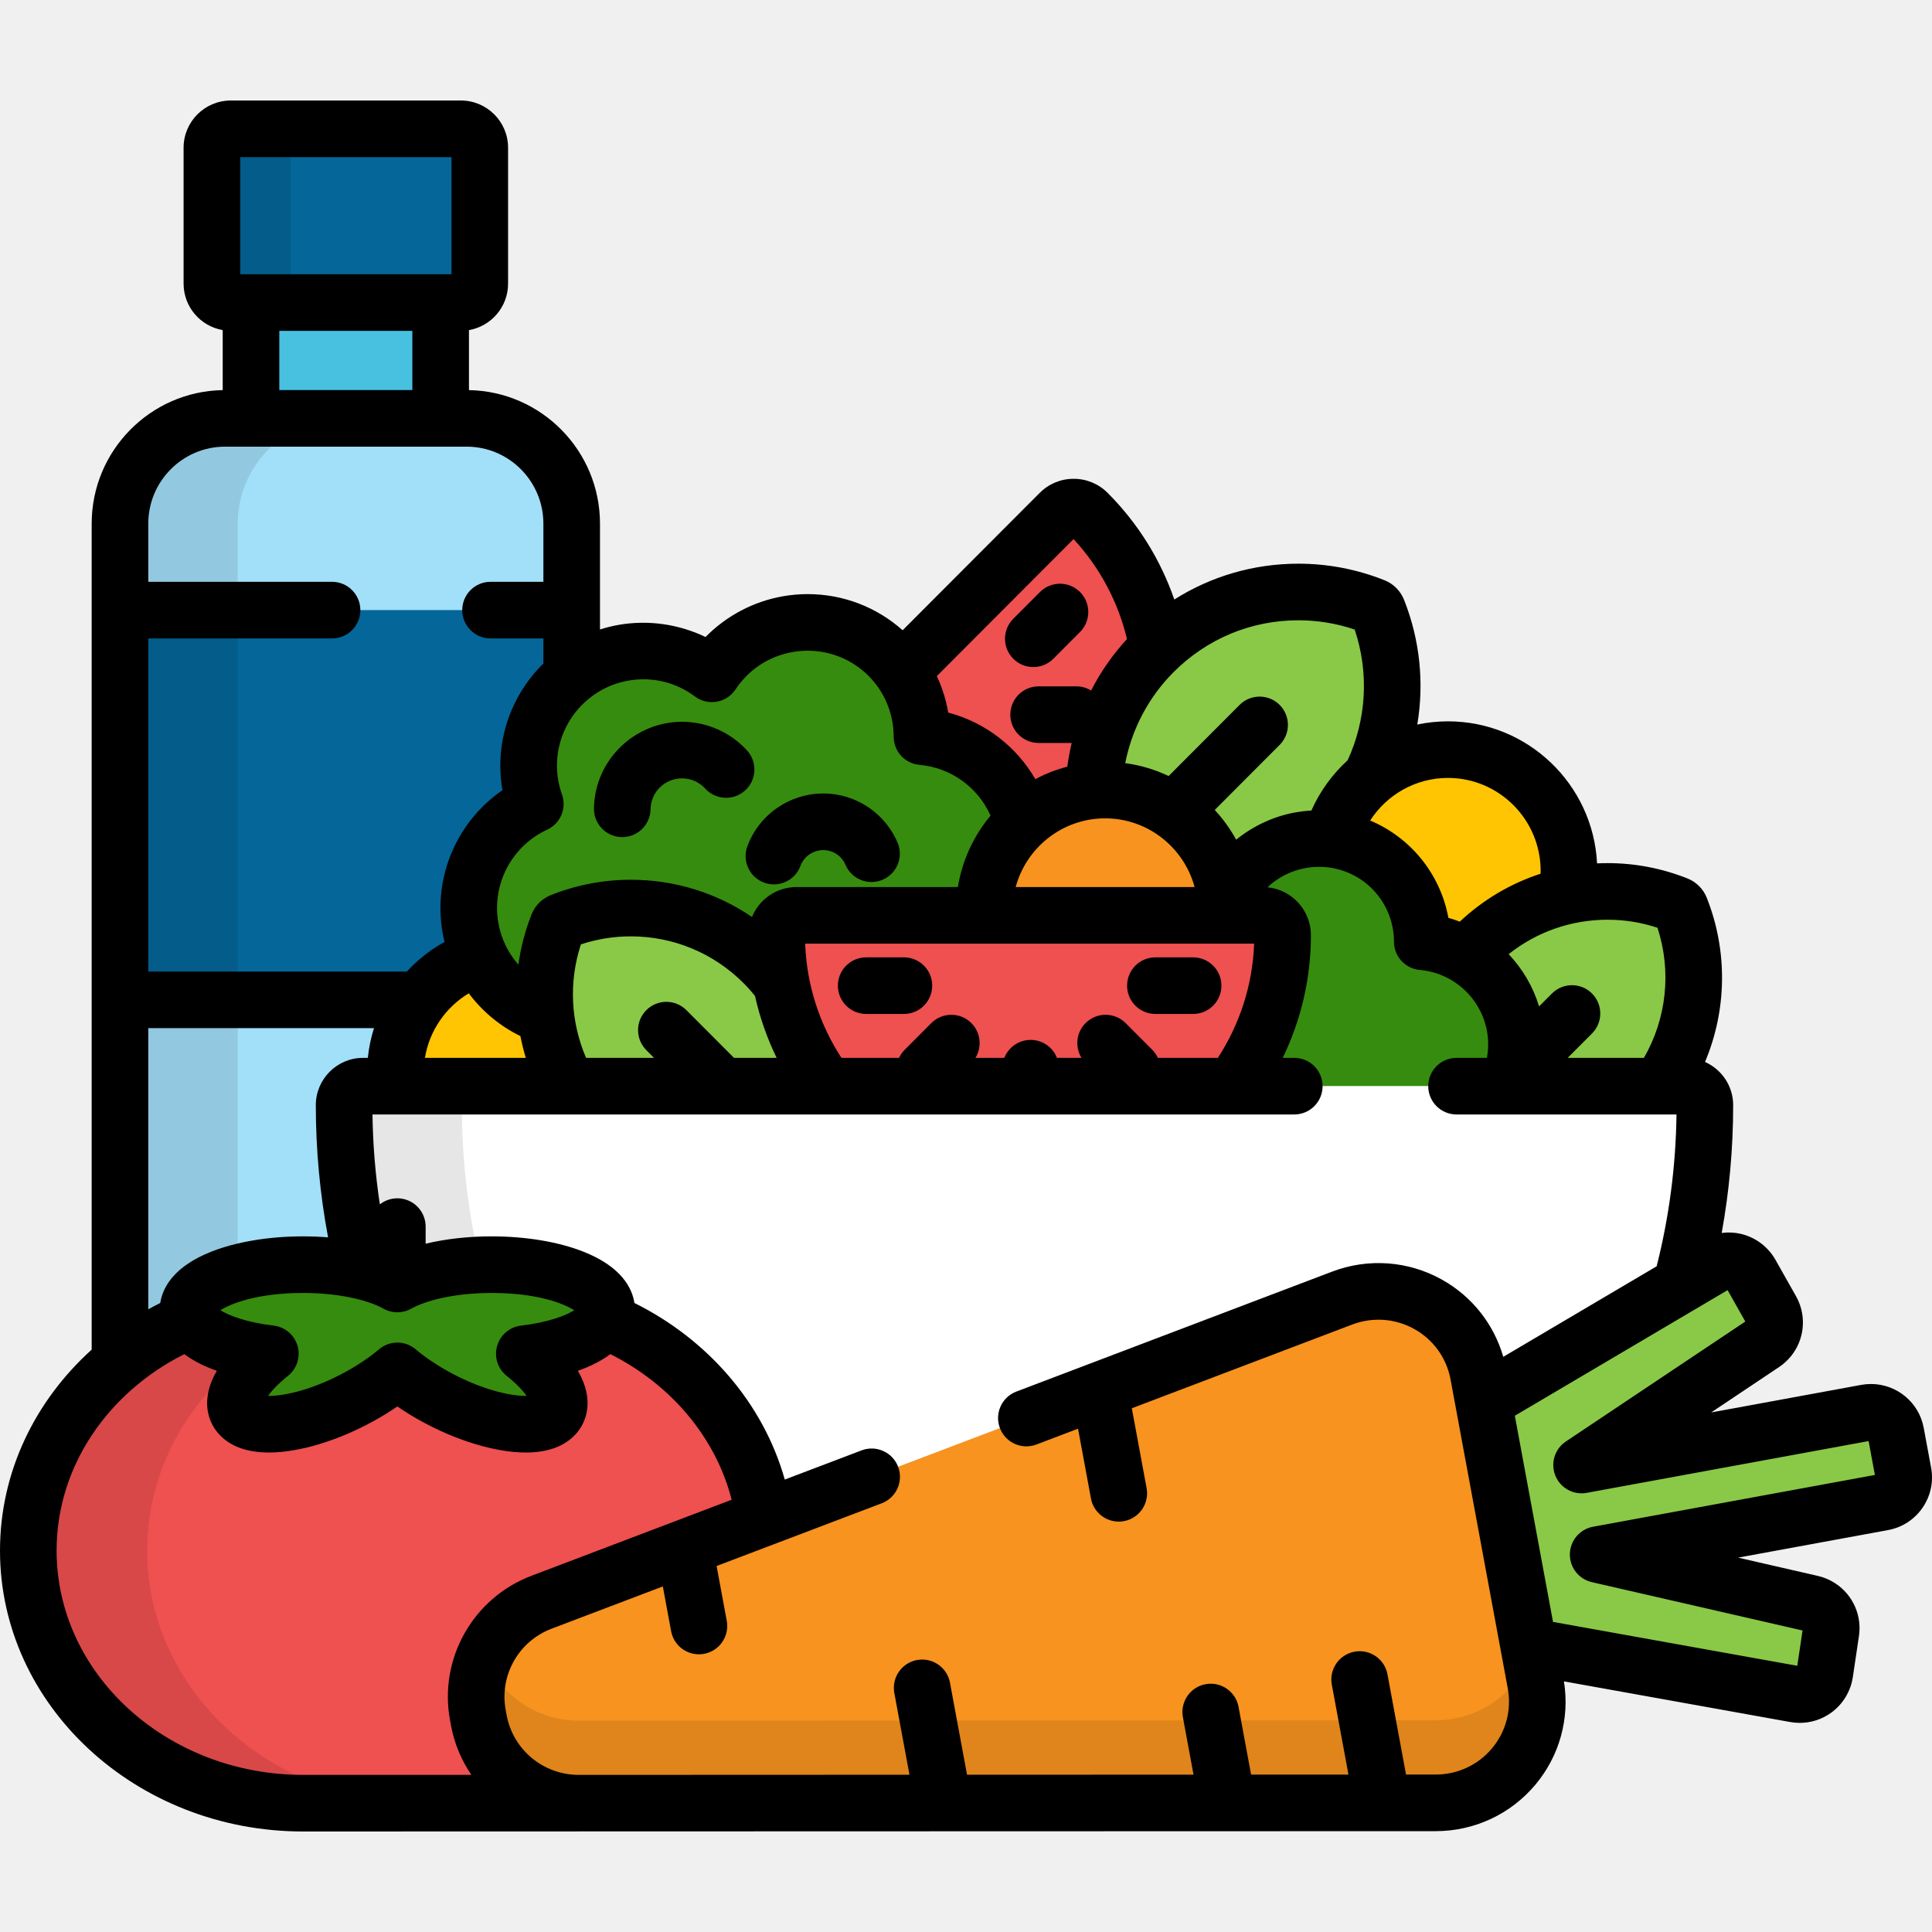
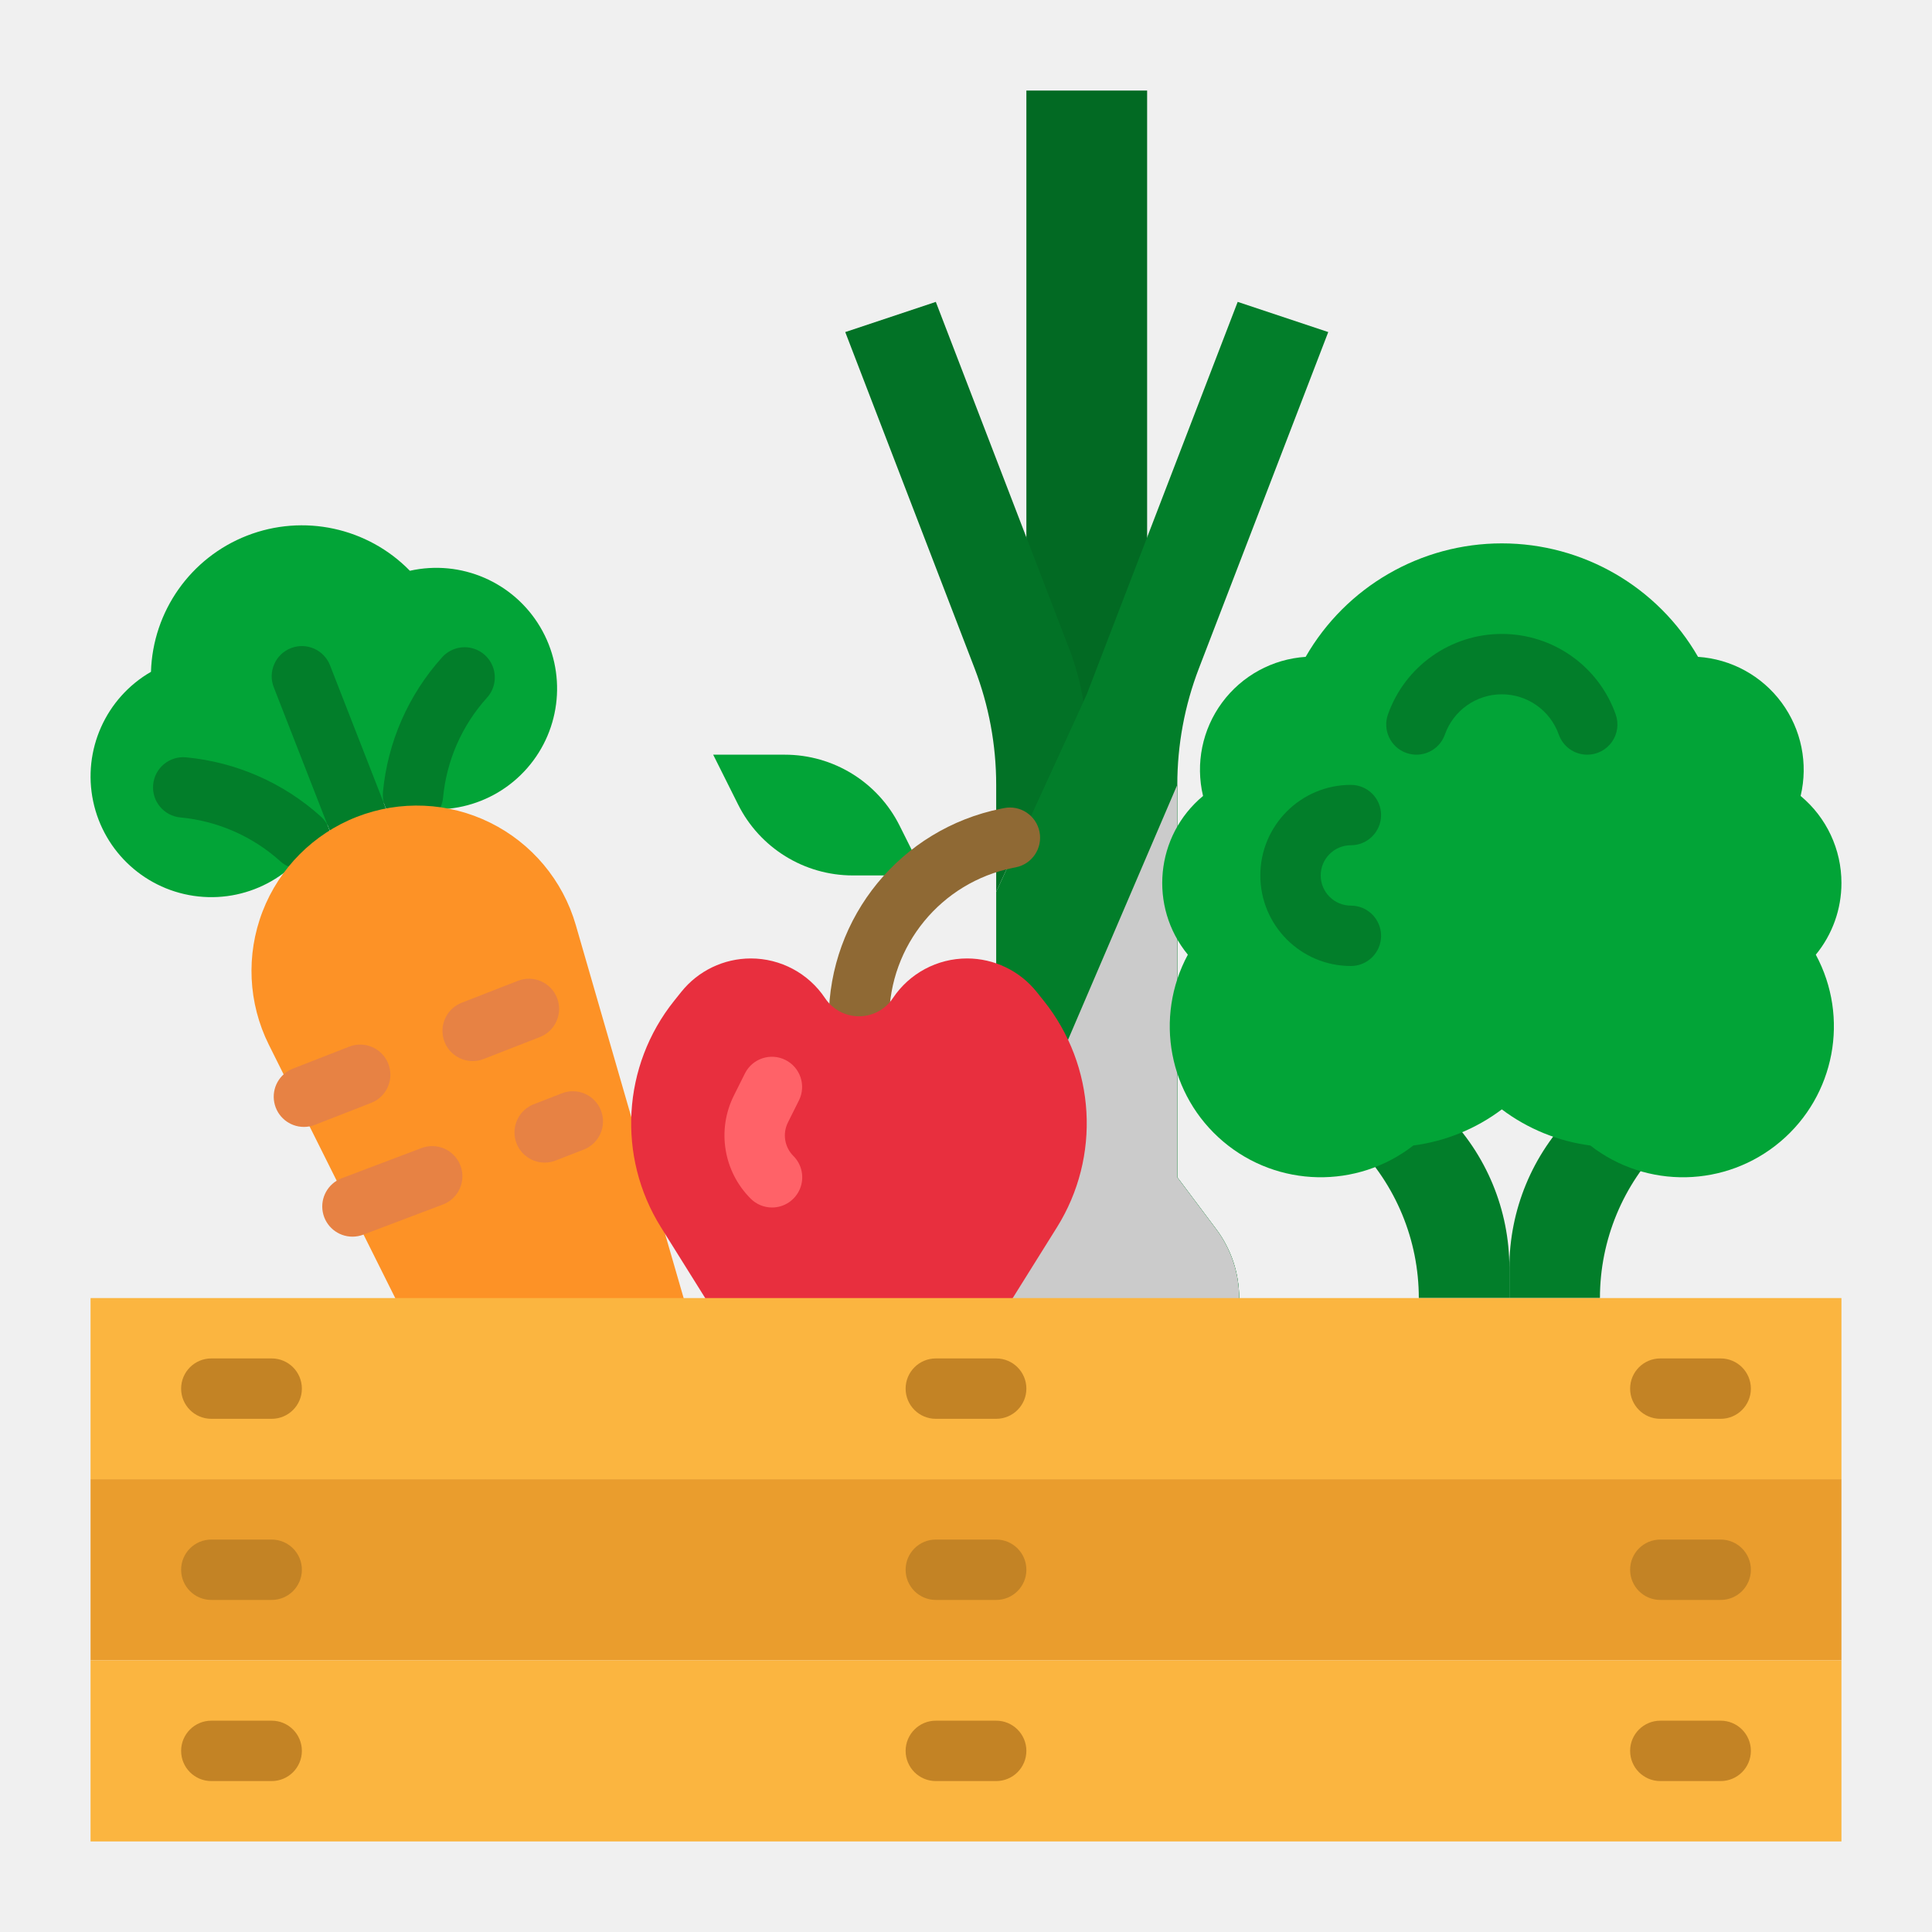
- <svg xmlns="http://www.w3.org/2000/svg" version="1.1" id="Capa_1" x="0px" y="0px" viewBox="0 0 512.002 512.002" style="enable-background:new 0 0 512.002 512.002;" xml:space="preserve">
-   <rect x="66.52" y="80.18" style="fill:#48C1E1;" width="50.26" height="30.693" />
-   <path style="fill:#046699;" d="M127.146,75.176c0,2.75-2.25,5-5,5H61.154c-2.75,0-5-2.25-5-5V39.137c0-2.75,2.25-5,5-5h60.991  c2.75,0,5,2.25,5,5L127.146,75.176L127.146,75.176z" />
-   <g style="opacity:0.1;">
-     <path d="M77.009,75.176V39.137c0-2.75,2.25-5,5-5H61.154c-2.75,0-5,2.25-5,5v36.039c0,2.75,2.25,5,5,5h20.854   C79.259,80.176,77.009,77.926,77.009,75.176z" />
+ <svg xmlns="http://www.w3.org/2000/svg" height="512" viewBox="0 0 512 512" width="512">
+   <g id="flat">
+     <path d="m108.624 151.261a40.014 40.014 0 0 0 -68.613 26.776 32 32 0 1 0 45.176 40.843 40.045 40.045 0 0 0 17.867-6.973 32 32 0 1 0 5.57-60.646z" fill="#02a437" />
+     <path d="m94.546 224.481a8 8 0 0 1 -7.455-5.093l-14.542-37.264a8 8 0 0 1 14.906-5.816l14.545 37.263a8 8 0 0 1 -7.451 10.91z" fill="#027e2a" />
+     <path d="m109.458 218.663c-.245 0-.492-.012-.741-.034a8 8 0 0 1 -7.234-8.7 62.044 62.044 0 0 1 15.665-35.717 8 8 0 1 1 11.868 10.73 45.954 45.954 0 0 0 -11.6 26.45 8 8 0 0 1 -7.958 7.271z" fill="#027e2a" />
+     <path d="m79.636 230.3a7.971 7.971 0 0 1 -5.363-2.066 45.942 45.942 0 0 0 -26.449-11.6 8 8 0 1 1 1.464-15.934 62.063 62.063 0 0 1 35.712 15.661 8 8 0 0 1 -5.364 13.939z" fill="#027e2a" />
+     <path d="m188.339 368.8-59.621 23.27-57.463-115.188a43.835 43.835 0 0 1 23.289-60.4 43.834 43.834 0 0 1 58.046 28.662z" fill="#fd9226" />
+     <path d="m272 24h32v224h-32z" fill="#026a23" />
+     <path d="m287.11 185.94a69.015 69.015 0 0 0 -3.78-14.07l-35.33-91.87-24 8 34.27 89.1a85.942 85.942 0 0 1 5.73 30.87v28.39z" fill="#027226" />
+     <path d="m322.31 325.75a30.42 30.42 0 0 1 0 36.5l-.11.15a34 34 0 0 1 -27.2 13.6h-14a34 34 0 0 1 -27.2-13.6l-.11-.15a30.42 30.42 0 0 1 0-36.5l10.31-13.75v-75.64l23.11-50.42.89-1.94 40-104 24 8-34.27 89.1a85.942 85.942 0 0 0 -5.73 30.87v104.03z" fill="#027e2a" />
+     <path d="m322.31 362.25-.11.15a33.871 33.871 0 0 1 -12.88 10.43l-47.83-2.99a33.688 33.688 0 0 1 -7.69-7.44l-.11-.15a30.42 30.42 0 0 1 0-36.5l.71-.95 9.6-4.8 48-112.03v104.03l10.31 13.75a30.42 30.42 0 0 1 0 36.5z" fill="#027e2a" />
+     <g fill="#e78244">
+       <path d="m80.55 298.644a8 8 0 0 1 -2.91-15.456l14.905-5.816a8 8 0 0 1 5.817 14.906l-14.9 5.817a8 8 0 0 1 -2.912.549z" />
+       <path d="m125.266 281.193a8 8 0 0 1 -2.911-15.455l14.906-5.816a8 8 0 1 1 5.816 14.906l-14.9 5.817a8 8 0 0 1 -2.911.548z" />
+       <path d="m93.411 327.728a8 8 0 0 1 -2.91-15.456l21.13-8a8 8 0 0 1 5.817 14.907l-21.131 8a8 8 0 0 1 -2.906.549z" />
+       <path d="m144.352 308.1a8 8 0 0 1 -2.91-15.455l7.453-2.909a8 8 0 0 1 5.816 14.907l-7.453 2.908a8 8 0 0 1 -2.906.549z" />
+     </g>
+     <path d="m189 200h18.987a34 34 0 0 1 30.413 18.8l6.6 13.2h-18.987a34 34 0 0 1 -30.41-18.795z" fill="#02a437" />
+     <path d="m227.633 278a8 8 0 0 1 -8-8 56.945 56.945 0 0 1 45.654-55.689l.778-.156a8 8 0 0 1 3.136 15.69l-.777.155a40.9 40.9 0 0 0 -32.791 40 8 8 0 0 1 -8 8z" fill="#8f6934" />
+     <path d="m322.31 362.25-.11.15a33.871 33.871 0 0 1 -12.88 10.43l-47.83-2.99a33.688 33.688 0 0 1 -7.69-7.44l-.11-.15a30.42 30.42 0 0 1 0-36.5l.71-.95 9.6-4.8 48-112.03v104.03l10.31 13.75a30.42 30.42 0 0 1 0 36.5z" fill="#cbcbcb" />
+     <path d="m198.988 254a23.627 23.627 0 0 1 19.659 10.521 10.8 10.8 0 0 0 17.972 0 23.626 23.626 0 0 1 19.658-10.521 23.626 23.626 0 0 1 18.449 8.867l1.879 2.348a52 52 0 0 1 3.491 60.044l-15.61 24.976a16.521 16.521 0 0 1 -14.01 7.765 16.521 16.521 0 0 1 -11.682-4.839 15.784 15.784 0 0 0 -22.322 0 16.524 16.524 0 0 1 -11.682 4.839 16.519 16.519 0 0 1 -14.01-7.765l-15.61-24.976a52 52 0 0 1 3.491-60.044l1.878-2.348a23.629 23.629 0 0 1 18.449-8.867z" fill="#e82f3e" />
+     <path d="m204.6 320a7.978 7.978 0 0 1 -5.657-2.343 23.667 23.667 0 0 1 -4.443-27.357l2.941-5.881a8 8 0 0 1 14.31 7.156l-2.94 5.881a7.686 7.686 0 0 0 1.442 8.884 8 8 0 0 1 -5.653 13.66z" fill="#ff6268" />
+     <path d="m24 392h464v48h-464z" fill="#ea9d2d" />
+     <path d="m72 424h-16a8 8 0 0 1 0-16h16a8 8 0 0 1 0 16z" fill="#c38325" />
+     <path d="m456 424h-16a8 8 0 0 1 0-16h16a8 8 0 0 1 0 16z" fill="#c38325" />
+     <path d="m24 440h464v48h-464z" fill="#fbb540" />
+     <g fill="#c38325">
+       <path d="m72 472h-16a8 8 0 0 1 0-16h16a8 8 0 0 1 0 16z" />
+       <path d="m264 424h-16a8 8 0 0 1 0-16h16a8 8 0 0 1 0 16z" />
+       <path d="m264 472h-16a8 8 0 0 1 0-16h16a8 8 0 0 1 0 16z" />
+       <path d="m456 472h-16a8 8 0 0 1 0-16h16a8 8 0 0 1 0 16z" />
+     </g>
+     <path d="m352 296 7.029 7.029a57.94 57.94 0 0 1 16.971 40.971h24v-8a57.94 57.94 0 0 0 -16.971-40.971l-7.029-7.029z" fill="#027e2a" />
+     <path d="m448 296-7.029 7.029a57.94 57.94 0 0 0 -16.971 40.971h-24v-8a57.94 57.94 0 0 1 16.971-40.971l7.029-7.029z" fill="#027e2a" />
+     <path d="m488 234a29.94 29.94 0 0 0 -10.815-23.062 29.987 29.987 0 0 0 -27.185-36.865 59.985 59.985 0 0 0 -103.99 0 29.987 29.987 0 0 0 -27.19 36.865 29.986 29.986 0 0 0 -4.027 42.062 40 40 0 0 0 59.756 50.567 49.738 49.738 0 0 0 23.451-9.567 49.738 49.738 0 0 0 23.451 9.569 40 40 0 0 0 59.756-50.569 29.862 29.862 0 0 0 6.793-19z" fill="#02a437" />
+     <path d="m420.634 200a8 8 0 0 1 -7.543-5.336 16.009 16.009 0 0 0 -30.182 0 8 8 0 0 1 -15.086-5.332 32.01 32.01 0 0 1 60.354 0 8 8 0 0 1 -7.543 10.668z" fill="#027e2a" />
+     <path d="m358 256a24 24 0 0 1 0-48 8 8 0 0 1 0 16 8 8 0 0 0 0 16 8 8 0 0 1 0 16z" fill="#027e2a" />
+     <path d="m24 344h464v48h-464z" fill="#fbb540" />
+     <path d="m72 376h-16a8 8 0 0 1 0-16h16a8 8 0 0 1 0 16z" fill="#c38325" />
+     <path d="m456 376h-16a8 8 0 0 1 0-16h16a8 8 0 0 1 0 16z" fill="#c38325" />
+     <path d="m264 376h-16a8 8 0 0 1 0-16h16a8 8 0 0 1 0 16z" fill="#c38325" />
  </g>
-   <path style="fill:#A2DFF9;" d="M50.57,349.825c-0.477-0.846-0.751-1.723-0.751-2.626c0-6.655,13.663-12.049,30.515-12.049  c5.98,0,11.552,0.684,16.258,1.857c-3.578-14.285-5.396-29.028-5.396-44.13c0-2.778,2.247-5.03,5.02-5.03h8.746  c-0.123-1.147-0.191-2.311-0.191-3.49c0-14.381,9.426-26.554,22.423-30.657c-1.173-2.451-2.04-5.098-2.527-7.908  c-2.397-13.835,5.006-27.105,17.198-32.73c-0.573-1.602-1.021-3.271-1.32-5.004c-1.955-11.277,2.604-22.183,10.961-28.876v-40.411  c0-15.347-12.527-27.902-27.84-27.902h-64.03c-15.312,0-27.839,12.556-27.839,27.902v222.25  C37.354,356.452,43.68,352.665,50.57,349.825z" />
-   <path style="fill:#046699;" d="M127.192,253.701c-1.173-2.451-2.04-5.098-2.527-7.908c-2.397-13.835,5.006-27.105,17.198-32.73  c-0.573-1.602-1.021-3.271-1.32-5.004c-1.955-11.277,2.604-22.183,10.961-28.876v-17.495H31.797v103.285h79.467  C115.234,259.719,120.777,255.726,127.192,253.701z" />
-   <path style="opacity:0.1;enable-background:new    ;" d="M50.57,349.825c-0.477-0.846-0.751-1.723-0.751-2.626  c0-4.112,5.22-7.74,13.181-9.914V138.771c0-15.347,12.527-27.902,27.839-27.902H59.636c-15.312,0-27.839,12.556-27.839,27.902  v222.25C37.354,356.452,43.68,352.665,50.57,349.825z" />
-   <path style="fill:#EF5050;" d="M243.891,190.067c0.301,1.732,0.439,3.456,0.442,5.157c12.634,1.11,23.526,10.1,26.711,22.758  c5.028-4.691,11.56-7.781,18.793-8.463c0.438-13.546,5.919-26.726,15.869-36.698c0.362-0.363,0.733-0.715,1.104-1.067  c-2.295-13.132-8.474-25.709-18.572-35.831c-2.046-2.049-5.361-2.05-7.408,0l-41.922,42.018  C241.363,181.463,243.109,185.559,243.891,190.067z" />
-   <path style="fill:#89C947;" d="M292.877,209.371c14.63,0,26.962,9.824,30.811,23.246c1.023,0.578,2.013,1.213,2.953,1.916  c4.024-6.071,10.438-10.546,18.185-11.896c2.064-0.359,4.113-0.47,6.121-0.368c0.716-0.645,1.422-1.304,2.108-1.991  c0.197-0.198,0.385-0.402,0.579-0.602c1.972-5.359,5.328-10.045,9.634-13.625c6.759-13.605,7.647-29.703,1.843-44.343  c-0.086-0.222-0.219-0.42-0.383-0.586c-0.166-0.166-0.363-0.297-0.585-0.385c-20.163-8.031-43.101-3.287-58.438,12.085  c-9.95,9.973-15.431,23.152-15.869,36.698C290.838,209.425,291.852,209.371,292.877,209.371z" />
-   <g>
-     <path style="fill:#FFC502;" d="M390.777,250.874c6.824-6.839,15.287-11.379,24.305-13.413c0.453-2.152,0.707-4.378,0.707-6.666   c0-17.748-14.355-32.137-32.064-32.137c-14.815,0-27.279,10.076-30.957,23.762c11.723,1.386,21.638,10.284,23.755,22.497   c0.271,1.565,0.397,3.122,0.399,4.658c4.158,0.365,8.1,1.686,11.577,3.76C389.231,252.497,389.983,251.671,390.777,250.874z" />
-     <path style="fill:#FFC502;" d="M127.192,253.701c-12.997,4.102-22.423,16.275-22.423,30.657c0,1.18,0.068,2.343,0.191,3.49h45.659   c-3.208-5.77-5.216-12.096-5.964-18.594C137.077,266.638,130.721,261.074,127.192,253.701z" />
-   </g>
-   <path style="fill:#89C947;" d="M445.336,240.668c-0.08-0.203-0.201-0.385-0.354-0.538c-0.152-0.152-0.334-0.274-0.536-0.355  c-18.519-7.375-39.583-3.019-53.669,11.098c-0.795,0.797-1.548,1.624-2.28,2.464c6.63,3.942,11.571,10.626,12.991,18.819  c0.955,5.512,0.184,10.924-1.917,15.69h40.23C449.361,274.222,451.618,256.516,445.336,240.668z" />
-   <path style="fill:#FFC502;" d="M127.192,253.701c-12.997,4.102-22.423,16.275-22.423,30.657c0,1.18,0.068,2.343,0.191,3.49h45.659  c-3.208-5.77-5.216-12.096-5.964-18.594C137.077,266.638,130.721,261.074,127.192,253.701z" />
-   <g>
-     <path style="fill:#368C0E;" d="M147.848,245.08c0.08-0.204,0.201-0.386,0.354-0.538c0.152-0.152,0.334-0.273,0.537-0.354   c18.518-7.375,39.583-3.019,53.668,11.098c1.702,1.706,3.26,3.517,4.674,5.41c-0.811-4.166-1.246-8.465-1.246-12.866   c0-2.898,2.342-5.249,5.236-5.249h49.77c-0.012-0.356-0.027-0.712-0.027-1.071c0-9.292,3.939-17.658,10.23-23.526   c-3.185-12.659-14.077-21.648-26.711-22.758c-0.003-1.701-0.142-3.425-0.442-5.157c-2.859-16.498-18.572-27.544-35.094-24.667   c-8.576,1.493-15.676,6.448-20.133,13.169c-6.454-4.821-14.807-7.086-23.383-5.594c-16.524,2.877-27.599,18.585-24.738,35.082   c0.299,1.733,0.747,3.403,1.32,5.004c-12.192,5.625-19.596,18.896-17.198,32.73c1.951,11.26,9.893,19.975,19.991,23.461   C143.731,261.221,144.738,252.923,147.848,245.08z" />
-     <path style="fill:#368C0E;" d="M401.488,272.158c-2.166-12.495-12.491-21.521-24.566-22.582c-0.002-1.537-0.129-3.093-0.399-4.658   c-2.583-14.902-16.775-24.878-31.696-22.28c-7.747,1.35-14.16,5.824-18.185,11.896c-0.94-0.703-1.93-1.338-2.953-1.916   c0.809,2.825,1.253,5.806,1.253,8.892c0,0.359-0.016,0.715-0.027,1.071h9.753c2.893,0,5.237,2.351,5.237,5.249   c0,14.982-4.922,28.833-13.225,40.019h72.892C401.672,283.082,402.443,277.67,401.488,272.158z" />
-   </g>
-   <path style="fill:#F7931E;" d="M324.914,242.58c0.012-0.356,0.027-0.712,0.027-1.071c0-17.749-14.355-32.137-32.064-32.137  c-17.707,0-32.064,14.388-32.064,32.137c0,0.359,0.016,0.715,0.027,1.071H324.914z" />
-   <path style="fill:#89C947;" d="M207.08,260.695c-1.414-1.893-2.972-3.704-4.674-5.41c-14.085-14.117-35.15-18.473-53.668-11.098  c-0.203,0.081-0.385,0.202-0.537,0.354c-0.152,0.152-0.273,0.334-0.354,0.538c-5.624,14.186-4.402,29.862,2.772,42.768h66.313  c-0.066-1.196-0.188-2.387-0.339-3.573C212.024,277.212,208.742,269.242,207.08,260.695z" />
-   <path style="fill:#EF5050;" d="M326.68,287.848c8.303-11.187,13.225-25.037,13.225-40.019c0-2.898-2.344-5.249-5.237-5.249H211.07  c-2.895,0-5.236,2.351-5.236,5.249c0,14.982,4.922,28.833,13.225,40.019H326.68z" />
-   <path style="fill:#FFFFFF;" d="M105.299,340.275c5.521-3.099,14.645-5.125,24.967-5.125c16.852,0,30.514,5.395,30.514,12.049  c0,0.903-0.273,1.779-0.751,2.625c22.626,9.325,39.129,28.949,42.446,52.388L355.711,344c7.469-2.836,15.816-2.223,22.784,1.677  c6.97,3.9,11.837,10.682,13.288,18.51l1.335,7.208l52.407-30.936c4.177-15.356,6.283-31.262,6.283-47.581  c0-2.778-2.247-5.03-5.021-5.03H96.215c-2.772,0-5.02,2.252-5.02,5.03c0,15.102,1.818,29.845,5.396,44.13  C100.012,337.861,102.977,338.972,105.299,340.275z" />
-   <g style="opacity:0.1;">
-     <path d="M105.299,340.275c4.991-2.801,12.929-4.72,22.031-5.064c-3.286-13.723-4.943-27.866-4.943-42.333   c0-2.778,2.247-5.03,5.02-5.03H96.215c-2.772,0-5.02,2.252-5.02,5.03c0,15.102,1.818,29.845,5.396,44.13   C100.012,337.861,102.977,338.972,105.299,340.275z" />
-   </g>
-   <path style="fill:#EF5050;" d="M126.895,455.918l-0.259-1.394c-2.355-12.721,4.746-25.303,16.882-29.914l58.957-22.397  c-3.317-23.439-19.82-43.064-42.446-52.388c-2.408,4.272-10.541,7.691-21.076,8.926c7.722,6.177,11.255,12.668,8.108,16.219  c-4.166,4.704-18.47,2.47-31.944-4.988c-3.78-2.095-7.097-4.376-9.817-6.681c-2.719,2.305-6.033,4.586-9.816,6.681  c-13.473,7.458-27.777,9.693-31.945,4.988c-3.145-3.551,0.389-10.042,8.107-16.219c-10.53-1.235-18.665-4.654-21.074-8.926  c-25.38,10.459-43.07,33.873-43.07,61.1c0,36.97,32.598,66.94,72.807,66.94h49.986c5.027,0,9.936-0.469,14.676-1.36  C135.825,473.51,128.719,465.771,126.895,455.918z" />
-   <path style="fill:#F7931E;" d="M126.895,455.918c2.355,12.72,13.496,21.952,26.484,21.947l227.111-0.088  c7.992-0.003,15.572-3.543,20.684-9.662c5.113-6.119,7.233-14.183,5.781-22.014l-15.172-81.915  c-1.451-7.828-6.318-14.61-13.288-18.51c-6.968-3.899-15.315-4.513-22.784-1.677l-212.193,80.61  c-12.136,4.611-19.237,17.193-16.882,29.914L126.895,455.918z" />
-   <path style="opacity:0.1;enable-background:new    ;" d="M39,410.925c0-21.495,11.032-40.61,28.16-52.858  c-8.322-1.577-14.535-4.599-16.59-8.242c-25.38,10.459-43.07,33.873-43.07,61.1c0,36.97,32.598,66.94,72.807,66.94h31.5  C71.598,477.865,39,447.895,39,410.925z" />
-   <path style="fill:#368C0E;" d="M160.779,347.2c0-6.655-13.662-12.049-30.514-12.049c-10.322,0-19.445,2.026-24.967,5.125  c-5.519-3.099-14.641-5.125-24.965-5.125c-16.852,0-30.515,5.395-30.515,12.049c0,5.462,9.209,10.072,21.825,11.551  c-7.719,6.177-11.252,12.668-8.107,16.219c4.168,4.705,18.473,2.47,31.945-4.988c3.783-2.095,7.098-4.376,9.816-6.681  c2.721,2.305,6.037,4.586,9.817,6.681c13.475,7.458,27.778,9.692,31.944,4.988c3.146-3.551-0.387-10.042-8.108-16.219  C151.573,357.271,160.779,352.661,160.779,347.2z" />
-   <path style="fill:#89C947;" d="M504.387,390.308l-1.954-10.546c-0.673-3.641-4.183-6.046-7.839-5.376l-75.454,13.86l48.177-32.205  c2.283-1.526,3.342-4.221,2.871-6.781c-0.133-0.711-0.383-1.408-0.756-2.07l-5.453-9.656c-0.886-1.572-2.375-2.724-4.125-3.189  c-1.749-0.467-3.613-0.213-5.172,0.708l-61.563,36.342l12.018,64.891l70.611,12.689c1.791,0.322,3.64-0.093,5.117-1.149  c1.479-1.057,2.468-2.668,2.734-4.462l1.625-10.902c0.112-0.75,0.096-1.492-0.035-2.199c-0.475-2.563-2.432-4.702-5.111-5.316  l-56.545-12.97l75.455-13.861C502.647,397.444,505.06,393.95,504.387,390.308z" />
-   <g style="opacity:0.1;">
-     <path d="M405.594,438.754c-1.043,2.692-2.525,5.228-4.42,7.497c-5.111,6.119-12.691,9.659-20.684,9.662l-227.111,0.088   c-11.188,0.004-20.988-6.853-25.001-16.881c-2.031,4.723-2.734,10.047-1.742,15.404l0.259,1.394   c2.355,12.72,13.496,21.952,26.484,21.947l227.111-0.088c7.992-0.003,15.572-3.543,20.684-9.662   c5.113-6.119,7.233-14.183,5.781-22.014L405.594,438.754z" />
-   </g>
-   <path d="M164.775,221.844c0.044,0.001,0.086,0.001,0.13,0.001c4.083,0,7.427-3.275,7.496-7.374c0.077-4.589,3.849-8.271,8.482-8.191  c2.313,0.036,4.446,0.996,6.007,2.704c2.794,3.059,7.539,3.273,10.596,0.479c3.058-2.793,3.273-7.538,0.479-10.596  c-4.313-4.721-10.454-7.486-16.847-7.585c-12.859-0.165-23.497,10.087-23.715,22.936  C157.333,218.36,160.634,221.774,164.775,221.844z" />
-   <path d="M202.487,233.902c0.86,0.319,1.741,0.47,2.607,0.47c3.047,0,5.911-1.87,7.033-4.894c1.232-3.322,4.945-5.022,8.265-3.797  c1.669,0.616,2.973,1.859,3.67,3.499c1.621,3.811,6.027,5.589,9.837,3.967c3.813-1.621,5.588-6.025,3.968-9.837  c-2.299-5.404-6.774-9.669-12.281-11.702c-11.074-4.085-23.419,1.592-27.522,12.653  C196.623,228.145,198.604,232.461,202.487,233.902z" />
-   <path d="M273.838,176.777c1.922,0,3.844-0.734,5.309-2.202l7.07-7.084c2.926-2.932,2.921-7.681-0.011-10.606  c-2.932-2.927-7.681-2.921-10.606,0.011l-7.07,7.084c-2.926,2.932-2.921,7.681,0.011,10.606  C270.004,176.047,271.921,176.777,273.838,176.777z" />
-   <path d="M239.545,253.709h-9.996c-4.143,0-7.5,3.358-7.5,7.5s3.357,7.5,7.5,7.5h9.996c4.143,0,7.5-3.358,7.5-7.5  S243.688,253.709,239.545,253.709z" />
-   <path d="M306.192,268.709h9.997c4.142,0,7.5-3.358,7.5-7.5s-3.358-7.5-7.5-7.5h-9.997c-4.143,0-7.5,3.358-7.5,7.5  S302.05,268.709,306.192,268.709z" />
-   <path d="M511.761,388.942l-1.953-10.542c-1.245-6.736-7.127-11.625-13.986-11.625c-0.861,0-1.729,0.079-2.583,0.236l-39.76,7.304  l18.006-12.037c4.719-3.154,7.104-8.796,6.075-14.393c-0.286-1.533-0.822-3.004-1.598-4.381l-5.449-9.649  c-1.867-3.315-5.051-5.778-8.726-6.754c-1.8-0.48-3.682-0.587-5.518-0.348c2.005-11.066,3.039-22.368,3.039-33.873  c0-5.105-3.07-9.498-7.455-11.449c5.73-13.628,6.121-29.23,0.457-43.518c-0.459-1.162-1.141-2.199-2.024-3.083  c-0.876-0.876-1.901-1.553-3.064-2.02c-6.787-2.703-13.92-4.073-21.201-4.073c-0.931,0-1.858,0.024-2.782,0.068  c-1.039-20.933-18.364-37.644-39.514-37.644c-2.785,0-5.501,0.296-8.124,0.848c1.822-10.9,0.749-22.303-3.496-33.009  c-0.456-1.177-1.141-2.233-2.072-3.179c-0.896-0.896-1.947-1.587-3.113-2.05c-7.311-2.912-14.995-4.388-22.839-4.388  c-11.816,0-23.119,3.322-32.877,9.498c-3.565-10.327-9.444-20.022-17.658-28.255c-2.406-2.41-5.606-3.738-9.011-3.738  s-6.605,1.328-9.014,3.74l-36.313,36.396c-6.72-5.994-15.563-9.577-25.161-9.577c-2.178,0-4.377,0.191-6.536,0.567  c-7.823,1.362-15.022,5.191-20.541,10.799c-7.077-3.415-15.184-4.58-22.975-3.224c-1.714,0.298-3.377,0.718-4.991,1.23v-28.046  c0-19.314-15.523-35.055-34.725-35.387V87.48c5.878-1.017,10.366-6.14,10.366-12.304V39.137c0-6.892-5.607-12.5-12.5-12.5H61.154  c-6.893,0-12.5,5.608-12.5,12.5v36.039c0,6.164,4.488,11.287,10.366,12.304v15.904c-19.202,0.331-34.724,16.072-34.724,35.387  v218.896C9.322,371.19,0,390.059,0,410.925c0,41.046,36.025,74.44,80.307,74.44l300.187-0.088  c10.246-0.004,19.882-4.507,26.436-12.353c6.384-7.638,9.097-17.559,7.534-27.343l59.957,10.775c0.83,0.149,1.68,0.225,2.523,0.225  c2.99,0,5.855-0.918,8.281-2.652c3.119-2.228,5.23-5.677,5.793-9.46l1.624-10.897c0.234-1.561,0.208-3.133-0.077-4.674  c-1.032-5.572-5.275-9.993-10.81-11.261l-21.133-4.848l39.721-7.297c3.746-0.688,6.996-2.791,9.152-5.922  C511.647,396.447,512.451,392.673,511.761,388.942z M426.021,243.735c4.515,0,8.954,0.715,13.222,2.124  c3.814,11.614,2.386,24.141-3.586,34.489h-20.204l6.447-6.462c2.926-2.932,2.92-7.681-0.013-10.607s-7.682-2.921-10.606,0.012  l-3.411,3.419c-1.599-5.265-4.391-9.979-8.061-13.846C407.253,246.953,416.391,243.735,426.021,243.735z M383.725,206.159  c13.545,0,24.564,11.052,24.564,24.637c0,0.252-0.012,0.501-0.019,0.751c-7.906,2.571-15.193,6.866-21.408,12.699  c-0.989-0.375-1.992-0.723-3.022-1.008c-2.194-11.852-10.181-21.352-20.732-25.789C367.487,210.665,375.085,206.159,383.725,206.159  z M344.08,164.381c5.094,0,10.1,0.824,14.924,2.454c3.877,11.528,3.085,23.911-1.855,34.637c-4.061,3.699-7.356,8.229-9.608,13.321  c-1.339,0.078-2.678,0.226-4.001,0.456c-5.877,1.023-11.357,3.573-15.943,7.271c-1.564-2.86-3.479-5.499-5.673-7.875l17.199-17.238  c2.926-2.932,2.92-7.681-0.013-10.606c-2.932-2.926-7.681-2.921-10.607,0.012l-18.798,18.841c-3.577-1.691-7.443-2.867-11.506-3.417  c1.755-8.95,6.098-17.383,12.816-24.117C319.854,169.26,331.597,164.381,344.08,164.381z M286.61,280.348h-6.501  c-1.095-2.786-3.802-4.761-6.977-4.761s-5.882,1.976-6.977,4.761h-7.648c1.776-2.892,1.417-6.724-1.09-9.226  c-2.932-2.926-7.681-2.921-10.607,0.011l-7.069,7.084c-0.635,0.636-1.123,1.361-1.482,2.131h-15.265  c-5.717-8.773-9.206-19.128-9.619-30.268h118.986c-0.413,11.14-3.902,21.495-9.619,30.268h-15.885  c-0.358-0.77-0.848-1.496-1.482-2.132l-7.068-7.084c-2.927-2.931-7.674-2.939-10.606-0.012  C285.192,273.622,284.833,277.455,286.61,280.348z M269.167,235.08c2.827-10.477,12.384-18.208,23.71-18.208  c11.327,0,20.884,7.732,23.711,18.208L269.167,235.08L269.167,235.08z M284.504,142.859c7.134,7.71,11.851,16.864,14.164,26.486  c-3.829,4.161-7.01,8.759-9.519,13.652c-1.139-0.698-2.474-1.107-3.907-1.107h-9.994c-4.142,0-7.5,3.358-7.5,7.5s3.358,7.5,7.5,7.5  h8.767c-0.493,2.071-0.876,4.167-1.154,6.279c-2.978,0.782-5.822,1.896-8.484,3.314c-4.999-8.627-13.277-15.056-23.085-17.635  c-0.003-0.021-0.007-0.042-0.011-0.063c-0.588-3.394-1.614-6.614-3.013-9.607L284.504,142.859z M166.566,180.365  c1.31-0.228,2.641-0.344,3.955-0.344c4.941,0,9.663,1.576,13.654,4.557c1.651,1.234,3.739,1.733,5.771,1.381  c2.032-0.353,3.829-1.526,4.969-3.245c3.521-5.311,8.908-8.835,15.168-9.925c1.313-0.229,2.647-0.344,3.964-0.344  c11.112,0,20.556,7.95,22.454,18.905c0.218,1.255,0.33,2.563,0.332,3.888c0.007,3.882,2.976,7.118,6.844,7.458  c8.385,0.737,15.523,6.014,18.832,13.448c-4.43,5.317-7.501,11.809-8.667,18.936H211.07c-5.318,0-9.881,3.283-11.784,7.929  c-9.41-6.409-20.5-9.862-32.122-9.862c-7.281,0-14.414,1.371-21.206,4.075c-1.152,0.46-2.182,1.139-3.06,2.017  c-0.89,0.89-1.573,1.933-2.021,3.077c-1.726,4.353-2.877,8.828-3.499,13.331c-2.688-3.06-4.582-6.865-5.322-11.135  c-1.764-10.176,3.563-20.308,12.95-24.64c3.528-1.628,5.229-5.68,3.92-9.337c-0.44-1.23-0.773-2.492-0.992-3.758  C145.783,194.376,154.143,182.528,166.566,180.365z M171.284,278.297l2.046,2.051h-18.013c-4.044-9.382-4.658-20.061-1.375-30.077  c4.274-1.411,8.711-2.125,13.222-2.125c11.301,0,21.932,4.417,29.933,12.436c1.064,1.067,2.055,2.185,2.986,3.34  c1.271,5.754,3.224,11.251,5.74,16.425H194.52l-12.617-12.646c-2.927-2.931-7.676-2.939-10.606-0.012  C168.364,270.616,168.358,275.365,171.284,278.297z M124.235,263.238c3.591,4.811,8.278,8.701,13.678,11.336  c0.382,1.946,0.851,3.875,1.431,5.774h-26.737C113.799,273.083,118.169,266.89,124.235,263.238z M63.654,41.637h55.991v31.039  H63.654V41.637z M109.279,87.676v15.693H74.021V87.676H109.279z M39.297,169.187H88c4.143,0,7.5-3.358,7.5-7.5s-3.357-7.5-7.5-7.5  H39.297v-15.416c0-11.25,9.124-20.402,20.339-20.402h64.028c11.216,0,20.34,9.152,20.34,20.402v15.416H130  c-4.143,0-7.5,3.358-7.5,7.5s3.357,7.5,7.5,7.5h14.004v6.657c-8.593,8.425-13.056,20.78-10.852,33.489  c0.004,0.025,0.009,0.051,0.013,0.077c-12.032,8.255-18.443,22.931-15.89,37.664c0.149,0.86,0.336,1.706,0.54,2.543  c-3.747,2.066-7.112,4.734-9.996,7.856H39.297V169.187z M39.297,272.472H99.11c-0.796,2.528-1.358,5.159-1.632,7.876h-1.264  c-6.903,0-12.52,5.621-12.52,12.53c0,11.909,1.107,23.6,3.252,35.038c-2.155-0.173-4.365-0.266-6.613-0.266  c-9.07,0-17.712,1.439-24.331,4.053c-10.125,3.998-12.924,9.675-13.535,13.603c-1.073,0.534-2.127,1.098-3.171,1.675v-74.509H39.297  z M134.267,364.607c2.701,2.161,4.352,3.998,5.309,5.323c-0.09,0.001-0.184,0.002-0.279,0.002c-4.245,0-11.872-1.711-20.545-6.512  c-3.229-1.789-6.204-3.81-8.604-5.843c-2.798-2.371-6.901-2.369-9.697,0.001c-2.4,2.035-5.374,4.055-8.6,5.84  c-8.675,4.803-16.302,6.514-20.546,6.514c-0.097,0-0.19-0.001-0.281-0.002c0.956-1.325,2.607-3.163,5.309-5.325  c2.361-1.89,3.356-5.014,2.523-7.921c-0.834-2.908-3.332-5.031-6.337-5.383c-7.319-0.858-11.947-2.721-14.114-4.077  c2.715-1.691,9.579-4.574,21.931-4.574c10.23,0,17.707,2.151,21.293,4.165c2.281,1.28,5.062,1.28,7.343,0.001  c3.588-2.014,11.066-4.165,21.296-4.165c12.353,0,19.216,2.884,21.93,4.574c-2.166,1.357-6.795,3.219-14.116,4.077  c-3.005,0.353-5.504,2.475-6.337,5.384C130.909,359.594,131.904,362.718,134.267,364.607z M15,410.925  c0-22.399,13.688-41.935,33.844-52.065c2.315,1.728,5.201,3.218,8.625,4.42c-1.358,2.319-2.304,4.813-2.527,7.414  c-0.296,3.458,0.762,6.742,2.982,9.248c2.933,3.312,7.435,4.991,13.381,4.991c7.924,0,18.321-3.137,27.811-8.391  c2.185-1.209,4.251-2.486,6.185-3.82c1.933,1.333,3.999,2.61,6.185,3.821c9.49,5.253,19.887,8.389,27.811,8.39h0.001  c5.944,0,10.446-1.679,13.378-4.99c2.221-2.506,3.28-5.79,2.983-9.249c-0.223-2.601-1.169-5.095-2.527-7.414  c3.424-1.203,6.311-2.693,8.626-4.42c15.985,8.034,27.896,21.985,32.143,38.588l-53.045,20.151  c-15.527,5.9-24.608,22.004-21.592,38.294l0.258,1.39c0.892,4.817,2.773,9.238,5.401,13.082H80.307  C44.297,470.365,15,443.701,15,410.925z M395.418,463.307c-3.698,4.428-9.141,6.968-14.931,6.97l-7.872,0.003l-4.918-26.555  c-0.755-4.073-4.666-6.766-8.741-6.009c-4.072,0.754-6.763,4.667-6.009,8.74l4.414,23.829l-25.806,0.01l-3.325-17.957  c-0.755-4.073-4.667-6.763-8.741-6.009c-4.072,0.754-6.763,4.667-6.009,8.74l2.82,15.232l-60.025,0.023l-4.518-24.388  c-0.756-4.073-4.666-6.763-8.741-6.008c-4.073,0.754-6.763,4.668-6.009,8.741l4.013,21.661l-87.644,0.034c-0.002,0-0.004,0-0.006,0  c-9.372,0-17.404-6.65-19.102-15.816l-0.258-1.39c-1.695-9.156,3.423-18.213,12.17-21.537l29.477-11.198l2.196,11.852  c0.669,3.611,3.821,6.135,7.365,6.135c0.454,0,0.914-0.042,1.376-0.127c4.072-0.755,6.762-4.668,6.007-8.741l-2.693-14.533  l43.755-16.622c3.872-1.471,5.819-5.803,4.348-9.675c-1.471-3.873-5.808-5.819-9.674-4.348l-20.361,7.735  c-5.712-20.223-20.386-37.116-39.845-46.794c-0.611-3.928-3.41-9.605-13.534-13.603c-6.619-2.614-15.261-4.053-24.331-4.053  c-6.242,0-12.203,0.689-17.465,1.944v-4.53c0-4.142-3.357-7.5-7.5-7.5c-1.751,0-3.357,0.604-4.634,1.61  c-1.183-7.823-1.845-15.769-1.955-23.827H343c4.143,0,7.5-3.358,7.5-7.5s-3.357-7.5-7.5-7.5h-3.069  c4.776-9.836,7.474-20.864,7.474-32.519c0-6.617-5.063-12.068-11.515-12.687c2.809-2.649,6.315-4.435,10.223-5.116  c1.145-0.199,2.307-0.3,3.455-0.3c9.683,0,17.911,6.927,19.564,16.469c0.191,1.105,0.289,2.245,0.29,3.39  c0.005,3.884,2.975,7.122,6.844,7.462c8.963,0.787,16.296,7.528,17.833,16.392c0.408,2.357,0.357,4.683-0.052,6.909H386  c-4.143,0-7.5,3.358-7.5,7.5s3.357,7.5,7.5,7.5h58.292c-0.186,13.758-1.958,27.197-5.263,40.236l-40.646,23.994  c-2.486-8.652-8.264-15.991-16.225-20.447c-8.929-4.997-19.54-5.778-29.11-2.143l-83.711,31.802  c-3.873,1.471-5.819,5.803-4.348,9.675c1.471,3.873,5.807,5.817,9.674,4.348l11.028-4.189l3.424,18.487  c0.669,3.611,3.821,6.136,7.366,6.136c0.453,0,0.913-0.042,1.375-0.127c4.072-0.754,6.763-4.667,6.009-8.74l-3.921-21.17  l58.429-22.197c5.414-2.056,11.412-1.615,16.459,1.21c5.038,2.819,8.528,7.679,9.576,13.331l15.173,81.915  C400.627,453.116,399.11,458.889,395.418,463.307z M422.178,404.601c-3.499,0.643-6.064,3.655-6.143,7.212  c-0.078,3.557,2.354,6.679,5.821,7.474l55.84,12.808l-1.395,9.359l-64.734-11.633l-10.119-54.634l56.384-33.284l4.697,8.317  l-47.558,31.791c-2.957,1.977-4.119,5.759-2.781,9.055c1.337,3.296,4.807,5.2,8.305,4.557l74.706-13.723l1.664,8.98L422.178,404.601  z" />
-   <g>
- </g>
-   <g>
- </g>
-   <g>
- </g>
-   <g>
- </g>
-   <g>
- </g>
-   <g>
- </g>
-   <g>
- </g>
-   <g>
- </g>
-   <g>
- </g>
-   <g>
- </g>
-   <g>
- </g>
-   <g>
- </g>
-   <g>
- </g>
-   <g>
- </g>
-   <g>
- </g>
</svg>
